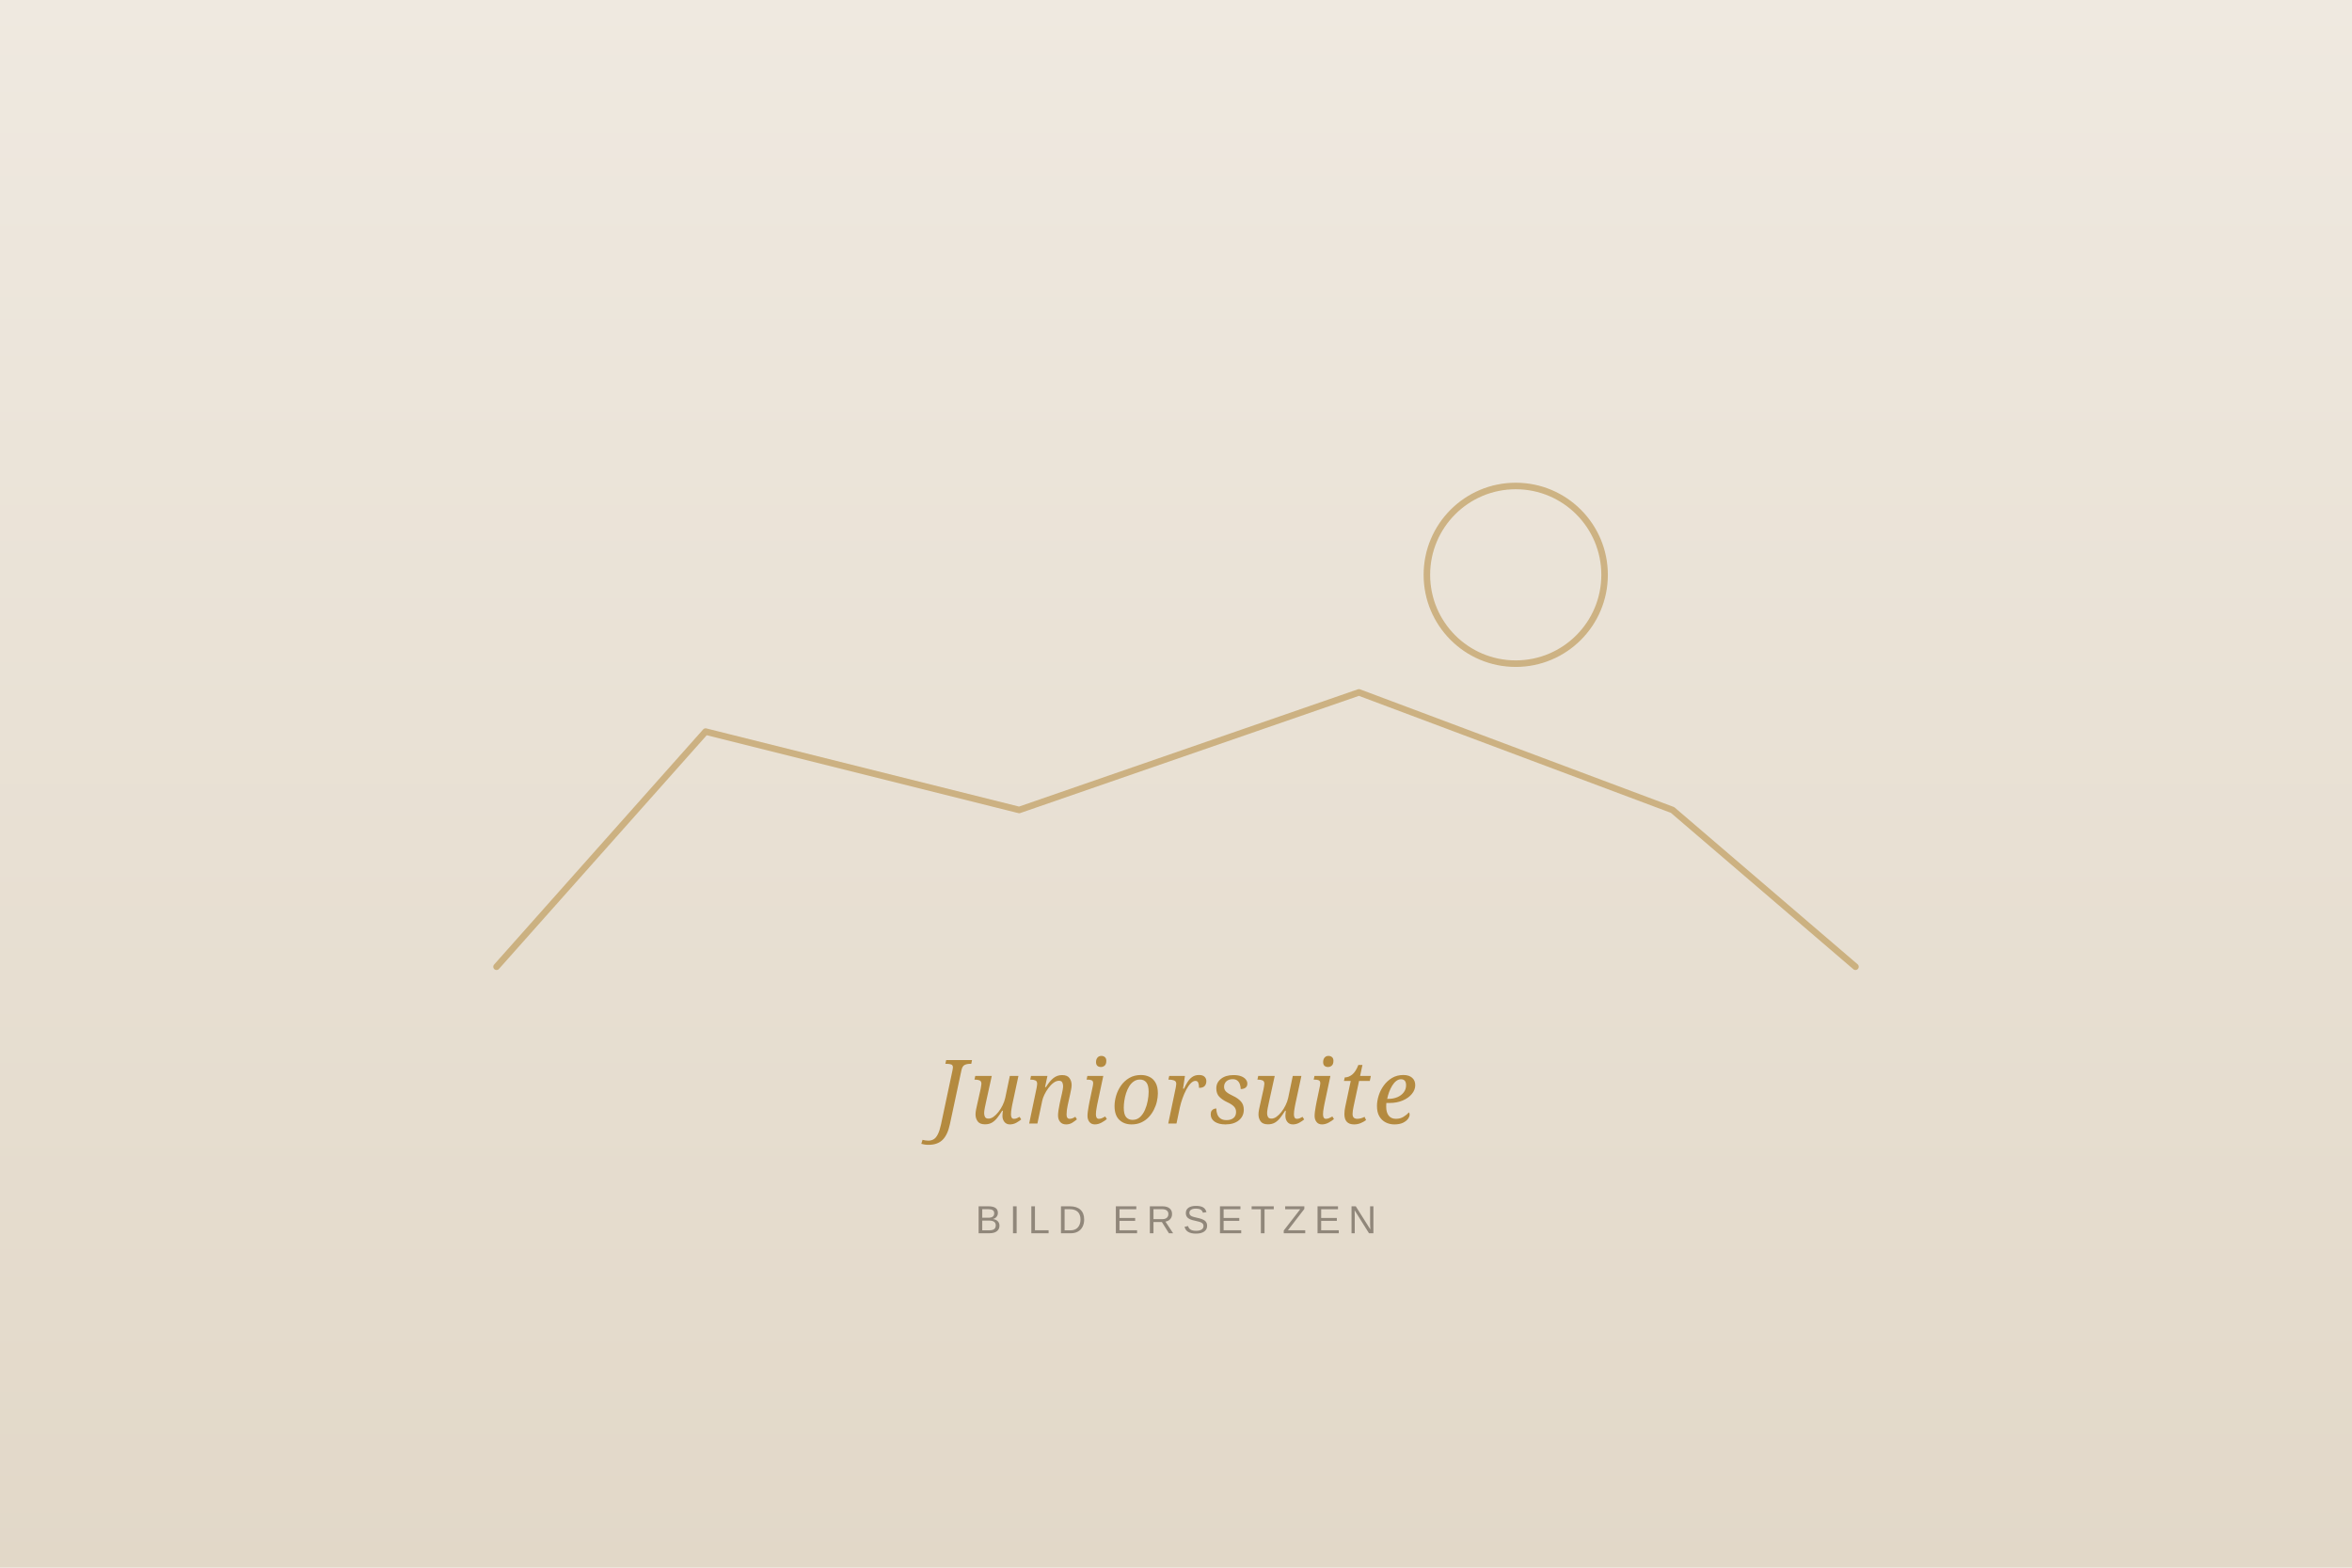
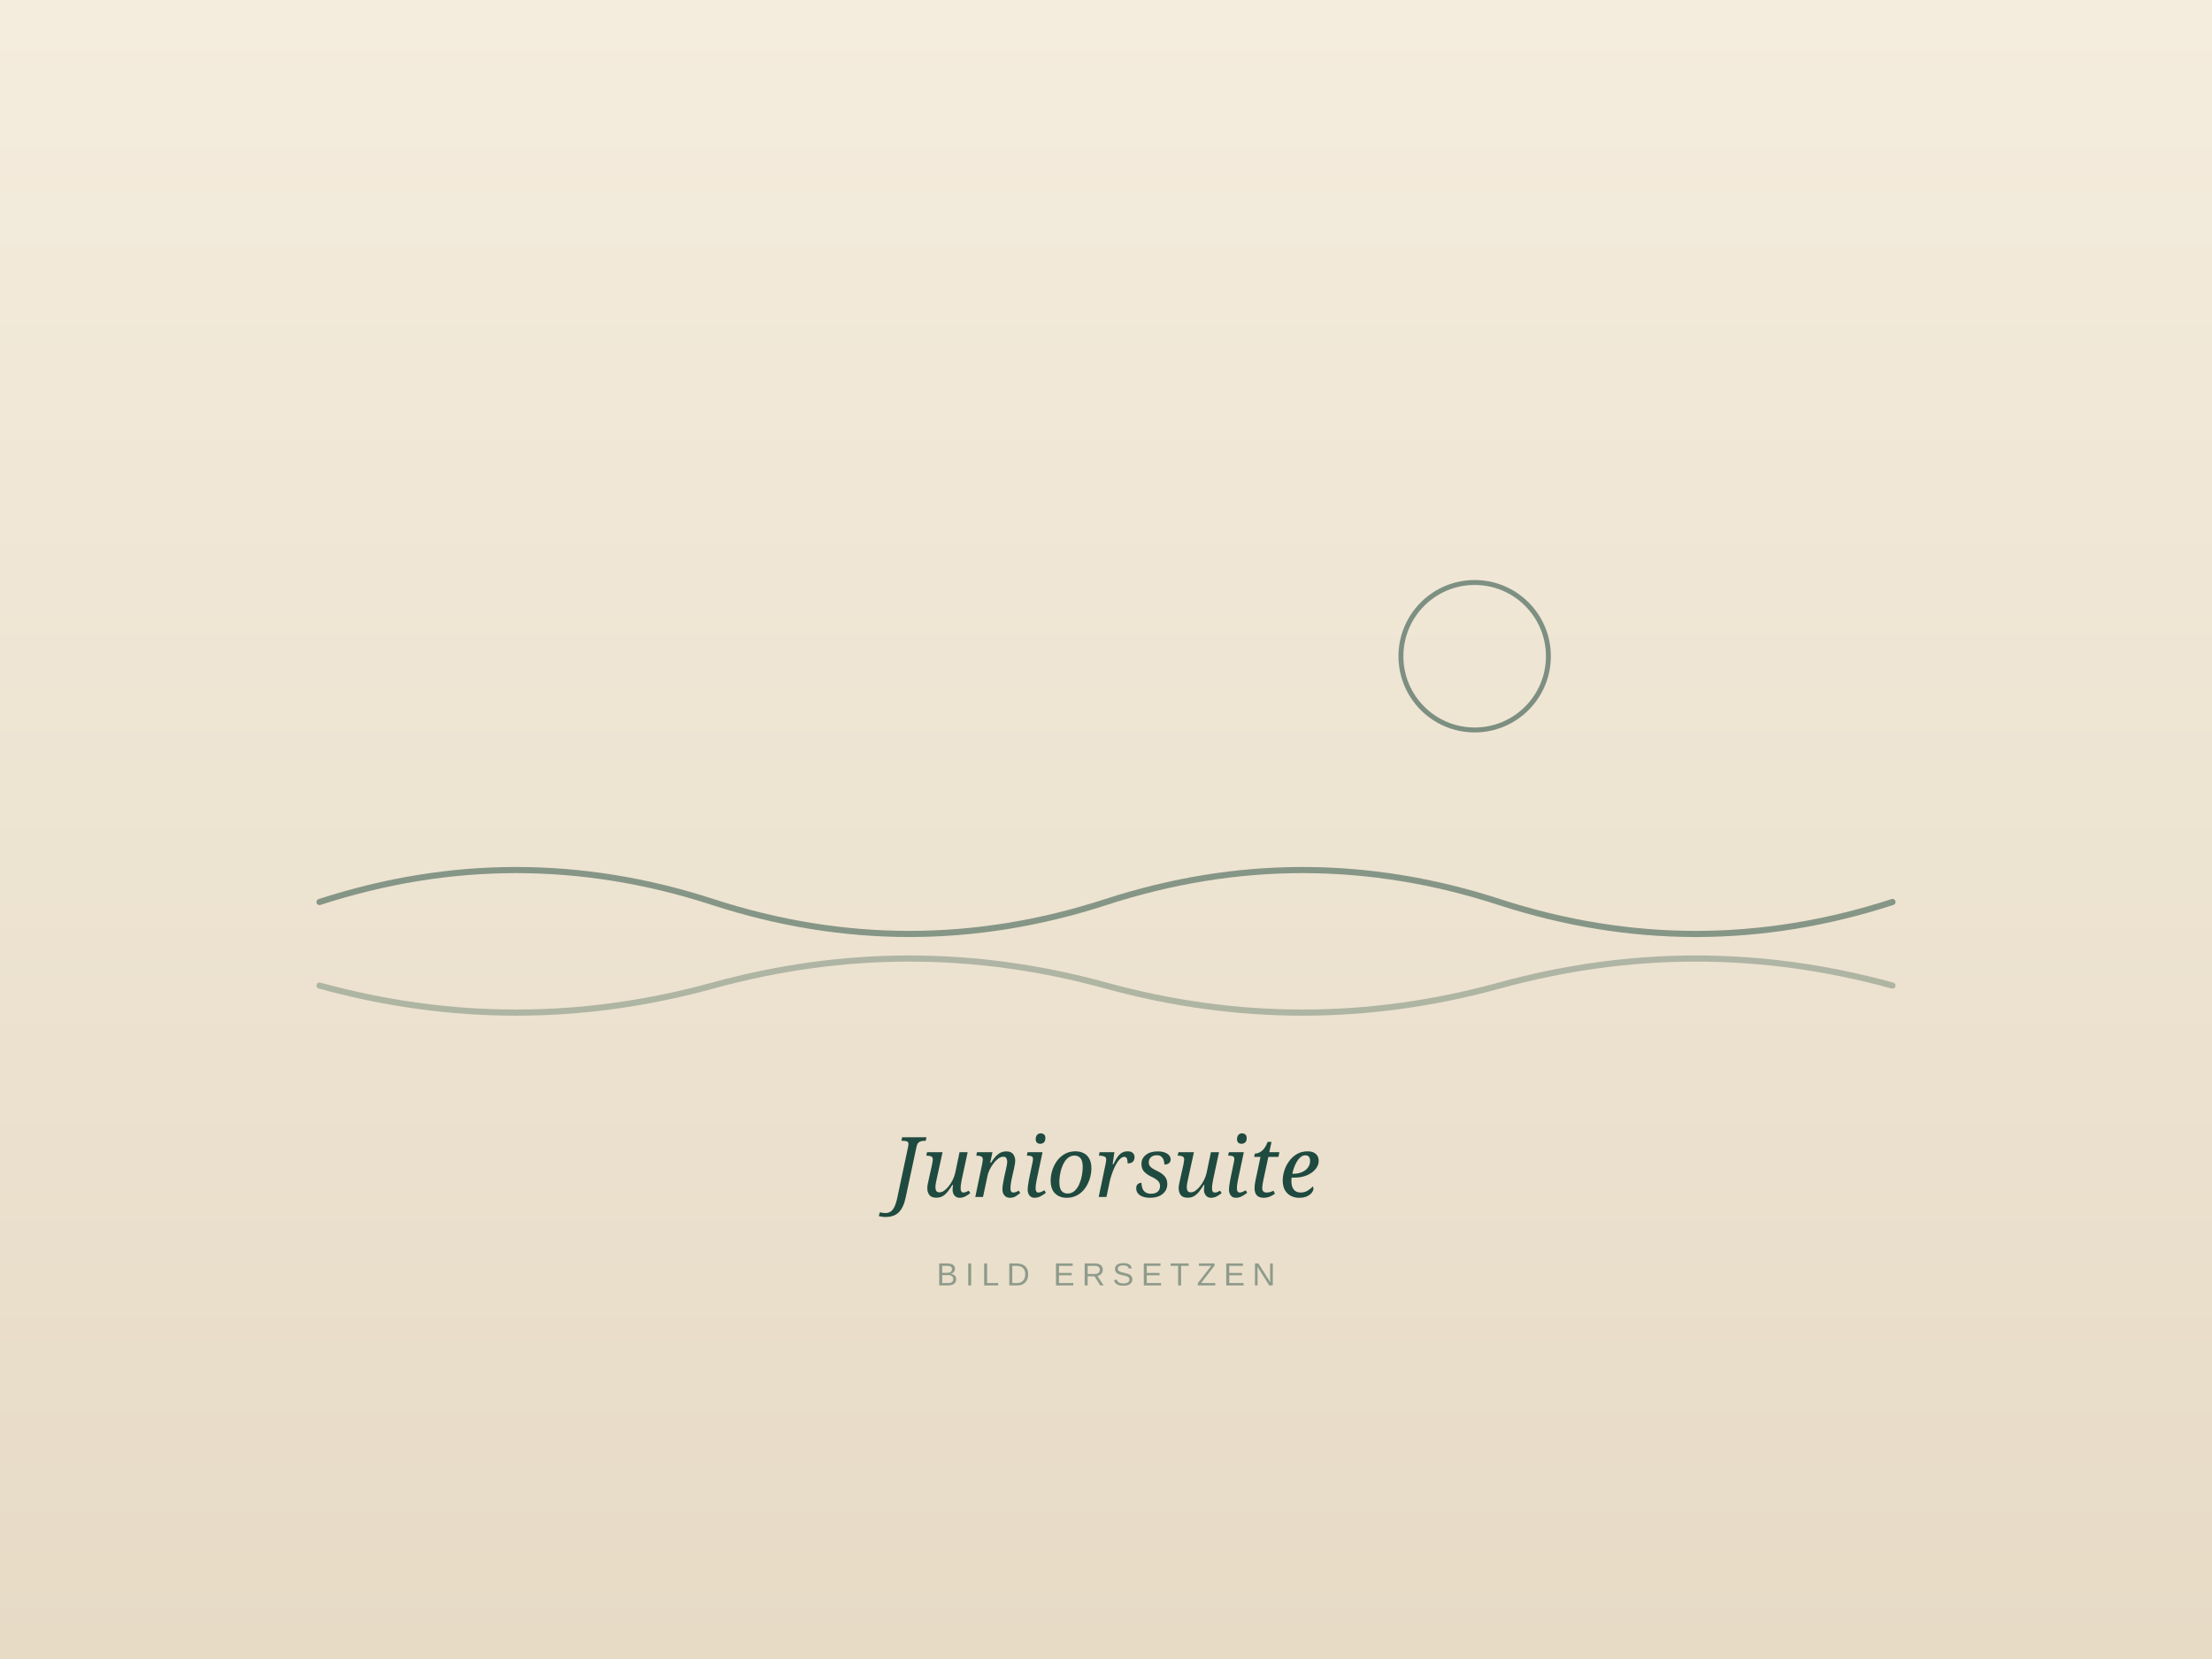
- <svg xmlns="http://www.w3.org/2000/svg" viewBox="0 0 900 600" preserveAspectRatio="xMidYMid slice" role="img" aria-label="Juniorsuite">
+ <svg xmlns="http://www.w3.org/2000/svg" viewBox="0 0 900 675" preserveAspectRatio="xMidYMid slice" role="img" aria-label="Juniorsuite">
  <defs>
-     <linearGradient id="bg" x1="0" y1="0" x2="0" y2="1">
-       <stop offset="0" stop-color="#efe9e0" />
-       <stop offset="1" stop-color="#e2d8c8" />
+     <linearGradient id="g" x1="0" y1="0" x2="0" y2="1">
+       <stop offset="0" stop-color="#f4ecdd" />
+       <stop offset="1" stop-color="#e7dbc6" />
    </linearGradient>
  </defs>
-   <rect width="900" height="600" fill="url(#bg)" />
-   <g fill="none" stroke="#b48a3f" stroke-opacity="0.55" stroke-width="2.5" stroke-linejoin="round" stroke-linecap="round">
-     <circle cx="580" cy="220" r="34" />
-     <path d="M190 370 L270 280 L390 310 L520 265 L640 310 L710 370" />
+   <rect width="900" height="675" fill="url(#g)" />
+   <circle cx="600" cy="267" r="30" fill="none" stroke="#1f4a3f" stroke-opacity="0.55" stroke-width="2" />
+   <g fill="none" stroke="#1f4a3f" stroke-opacity="0.5" stroke-width="2.5" stroke-linecap="round">
+     <path d="M130 367 q 80 -26 160 0 t 160 0 t 160 0 t 160 0" />
+     <path d="M130 401 q 80 22 160 0 t 160 0 t 160 0 t 160 0" stroke-opacity="0.3" />
  </g>
-   <text x="50%" y="430" text-anchor="middle" fill="#b48a3f" font-family="Georgia, 'Cormorant Garamond', serif" font-size="34" font-style="italic" letter-spacing="1">Juniorsuite</text>
-   <text x="50%" y="472" text-anchor="middle" fill="rgba(60,50,40,0.5)" font-family="Arial, sans-serif" font-size="15" letter-spacing="3" text-transform="uppercase">BILD ERSETZEN</text>
+   <text x="50%" y="487" text-anchor="middle" fill="#1f4a3f" font-family="Georgia,'Fraunces',serif" font-size="34" font-style="italic">Juniorsuite</text>
+   <text x="50%" y="523" text-anchor="middle" fill="rgba(31,74,63,0.45)" font-family="Arial,sans-serif" font-size="13" letter-spacing="3">BILD ERSETZEN</text>
</svg>
